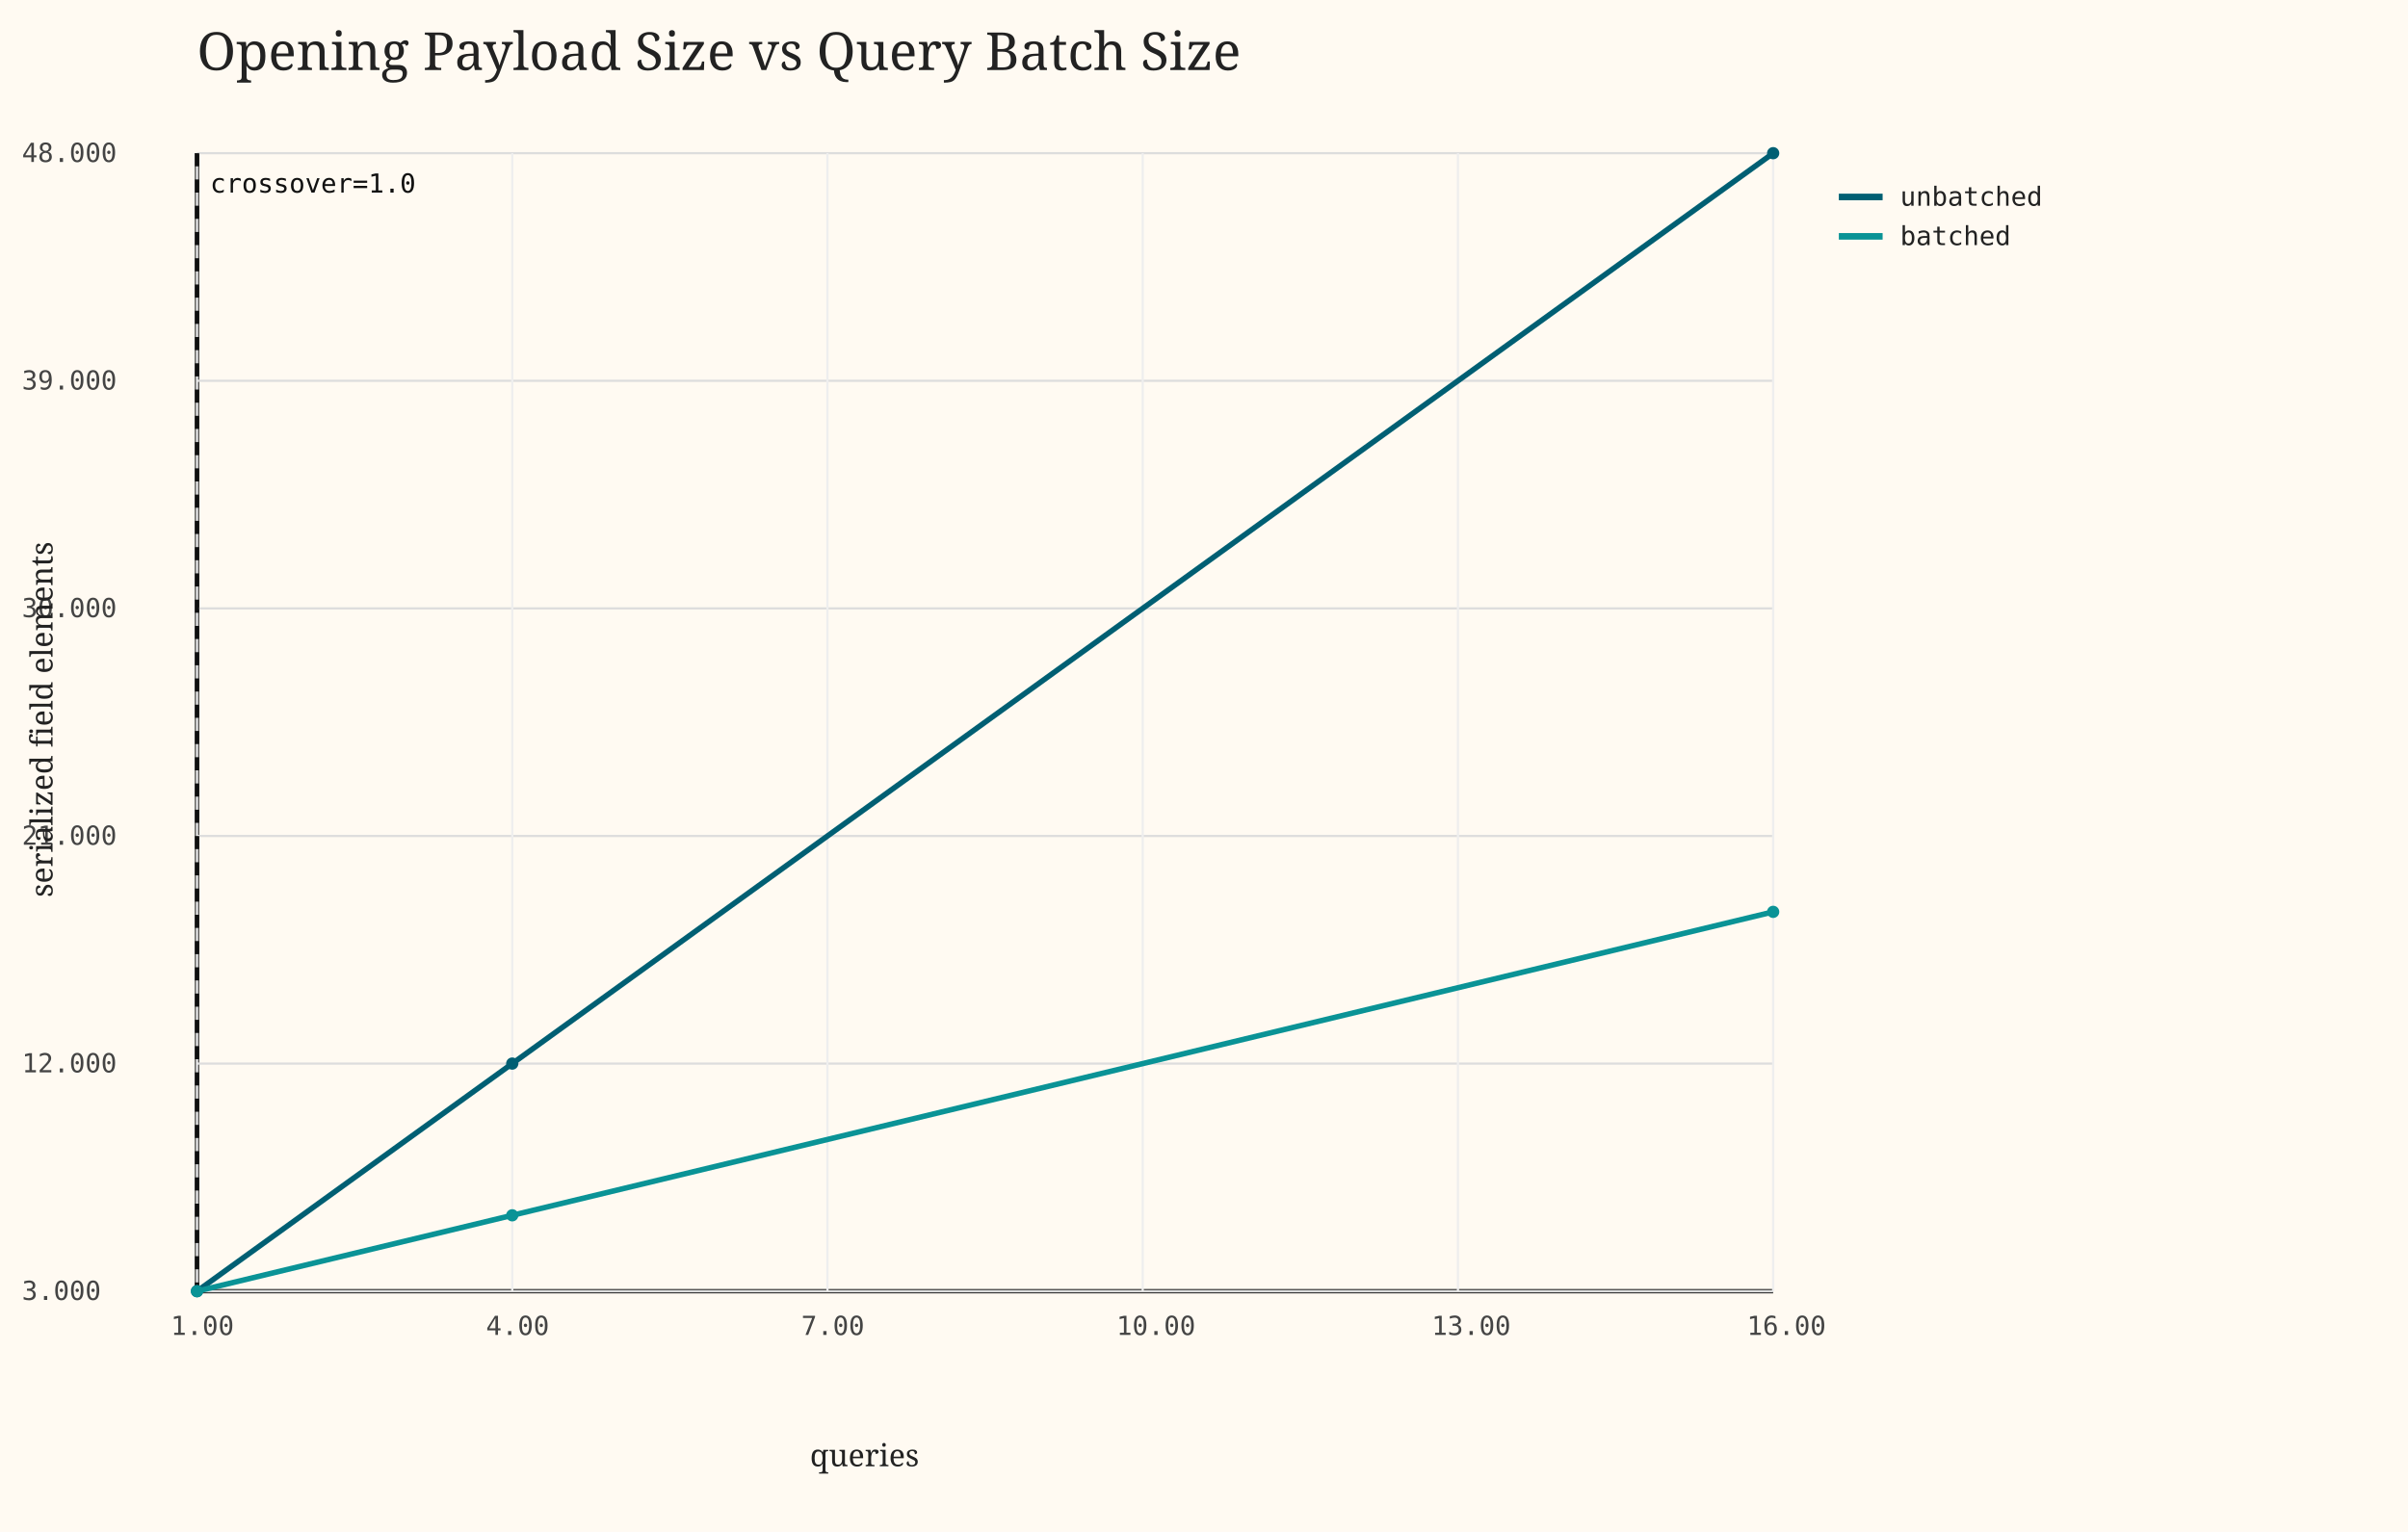
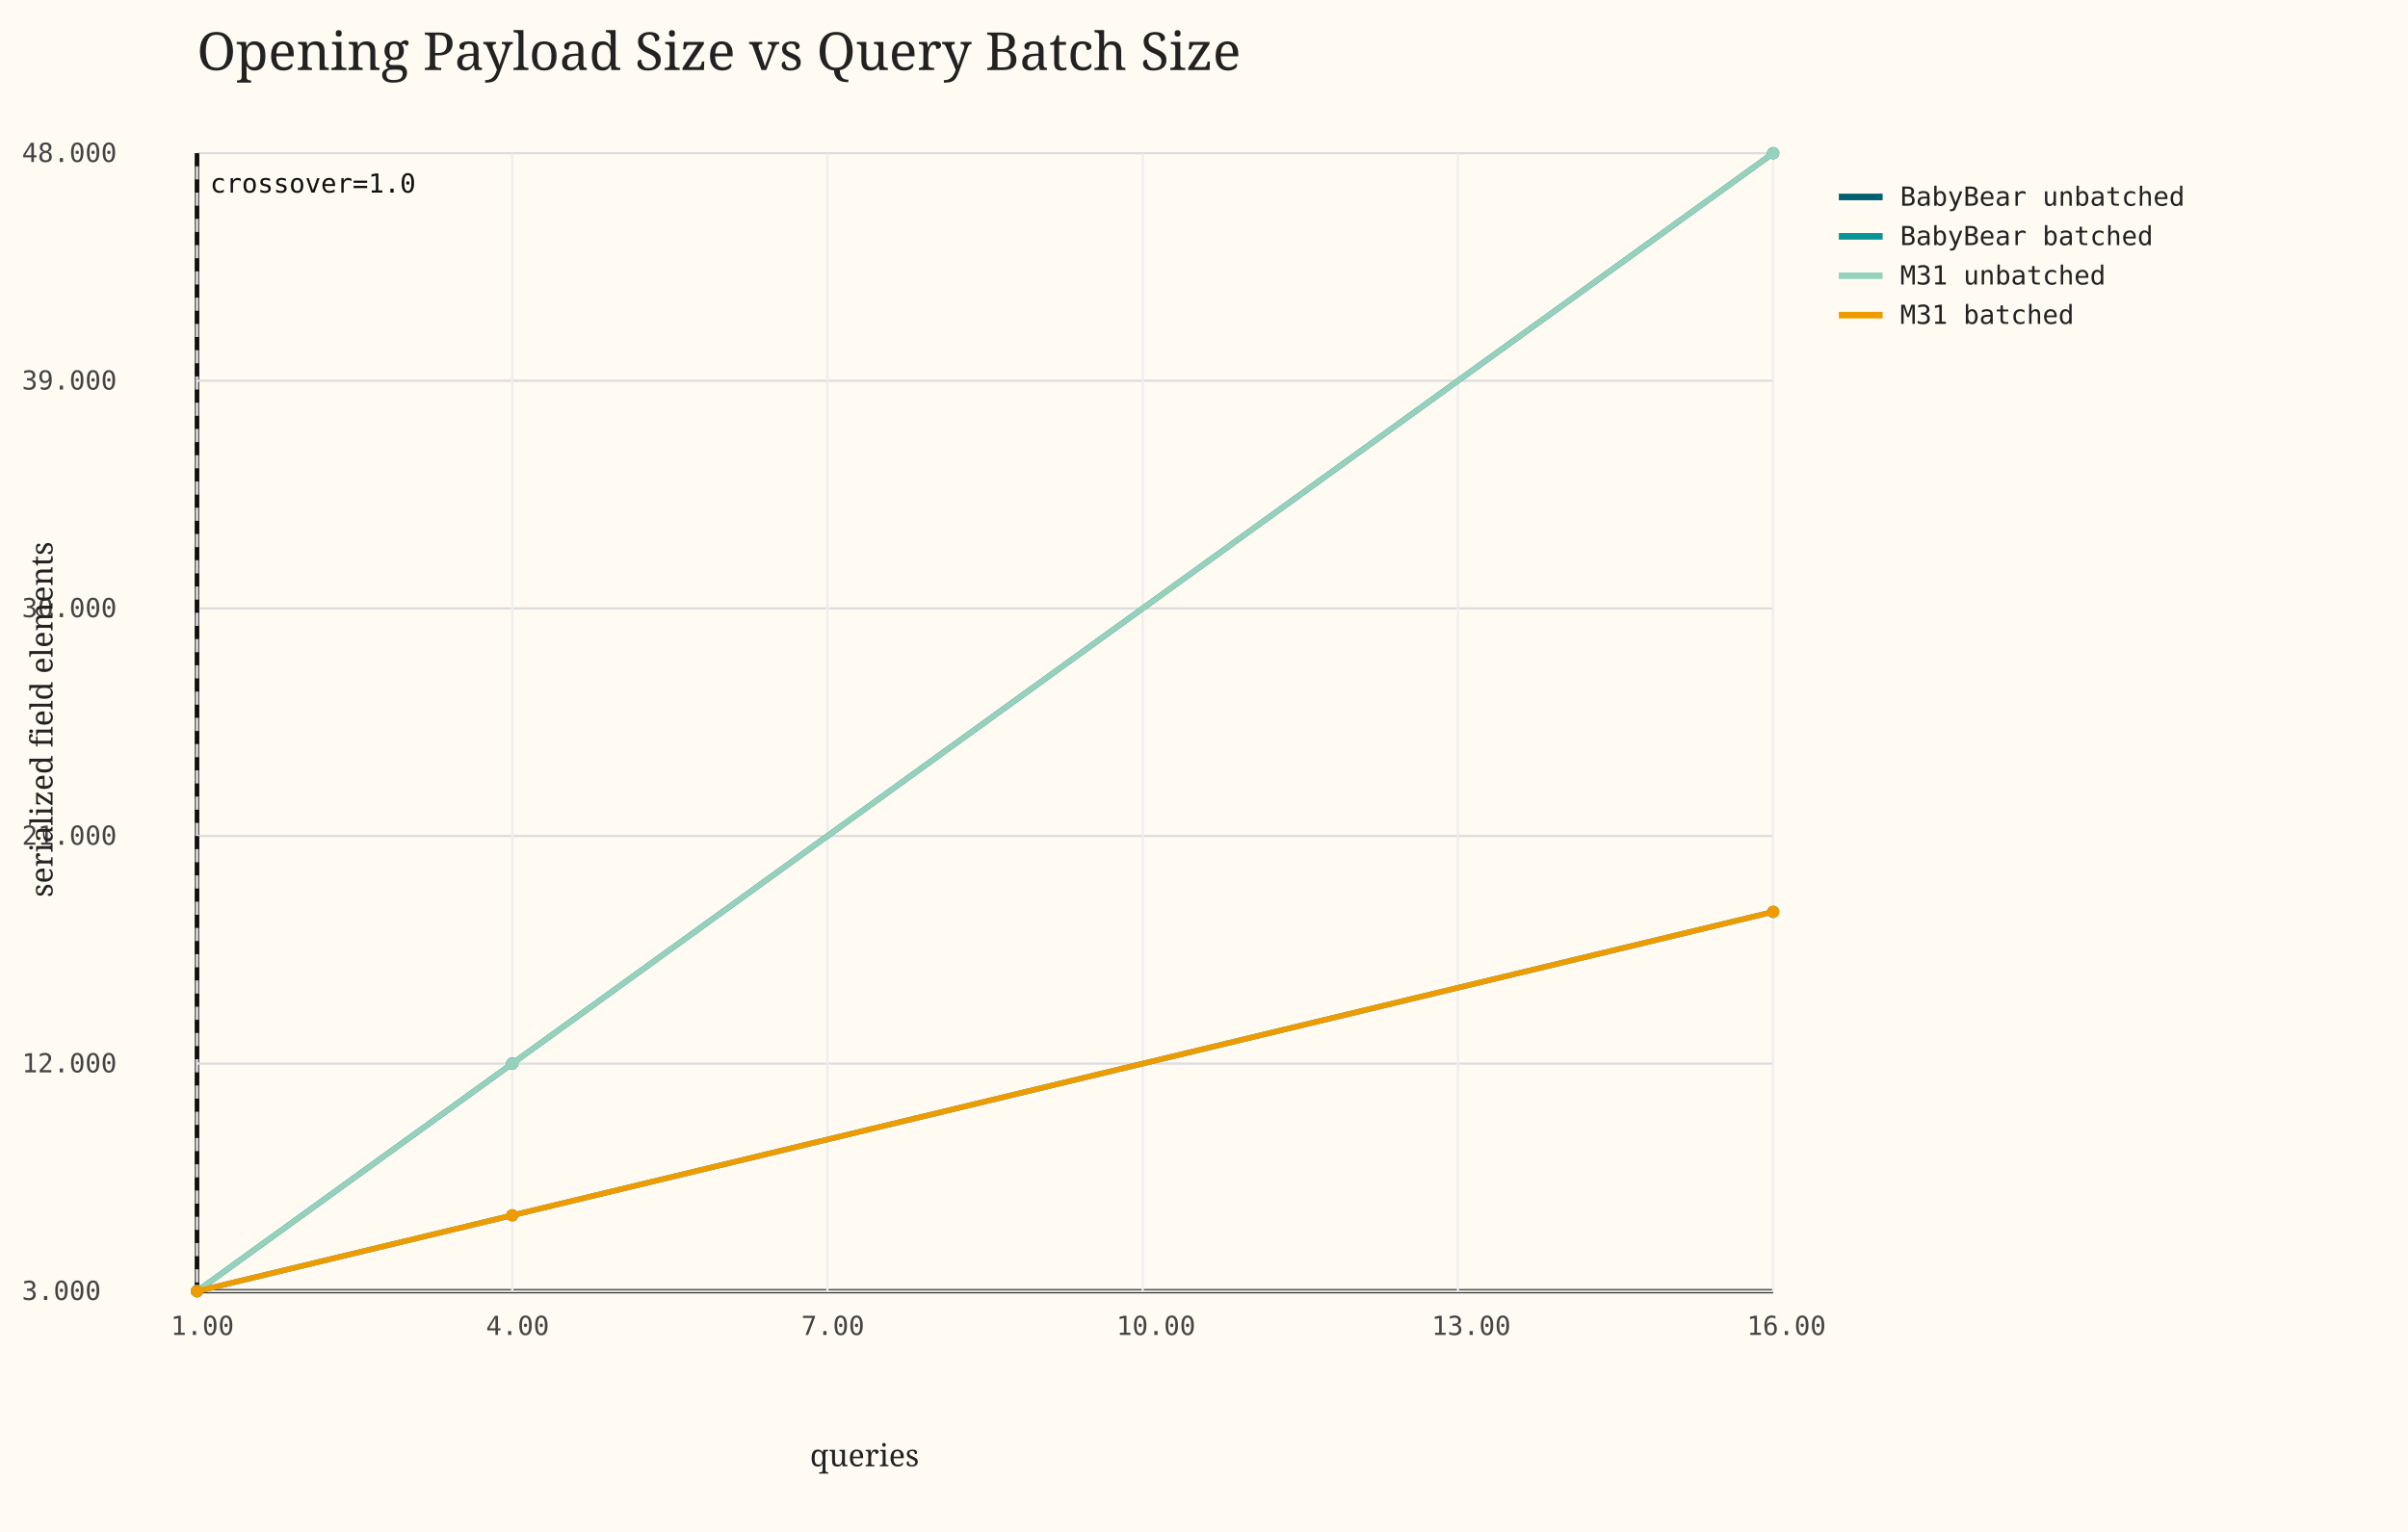
<svg xmlns="http://www.w3.org/2000/svg" width="1100" height="700" viewBox="0 0 1100 700">
  <rect x="0" y="0" width="1100" height="700" fill="#fffaf2" />
  <text x="90.0" y="32" font-size="24" fill="#222" font-family="Georgia">Opening Payload Size vs Query Batch Size</text>
  <line x1="90" y1="70" x2="90" y2="590" stroke="#333" stroke-width="2" />
  <line x1="90" y1="590" x2="810" y2="590" stroke="#333" stroke-width="2" />
  <line x1="90" y1="590.00" x2="810" y2="590.00" stroke="#ddd" stroke-width="1" />
  <text x="10" y="594.00" font-size="12" fill="#444" font-family="monospace">3.000</text>
  <line x1="90" y1="486.00" x2="810" y2="486.00" stroke="#ddd" stroke-width="1" />
  <text x="10" y="490.00" font-size="12" fill="#444" font-family="monospace">12.000</text>
  <line x1="90" y1="382.00" x2="810" y2="382.00" stroke="#ddd" stroke-width="1" />
  <text x="10" y="386.00" font-size="12" fill="#444" font-family="monospace">21.000</text>
  <line x1="90" y1="278.00" x2="810" y2="278.00" stroke="#ddd" stroke-width="1" />
  <text x="10" y="282.00" font-size="12" fill="#444" font-family="monospace">30.000</text>
  <line x1="90" y1="174.00" x2="810" y2="174.00" stroke="#ddd" stroke-width="1" />
  <text x="10" y="178.00" font-size="12" fill="#444" font-family="monospace">39.000</text>
  <line x1="90" y1="70.00" x2="810" y2="70.00" stroke="#ddd" stroke-width="1" />
  <text x="10" y="74.00" font-size="12" fill="#444" font-family="monospace">48.000</text>
  <line x1="90.00" y1="70" x2="90.00" y2="590" stroke="#eee" stroke-width="1" />
  <text x="78.00" y="610" font-size="12" fill="#444" font-family="monospace">1.00</text>
  <line x1="234.00" y1="70" x2="234.00" y2="590" stroke="#eee" stroke-width="1" />
  <text x="222.00" y="610" font-size="12" fill="#444" font-family="monospace">4.00</text>
  <line x1="378.00" y1="70" x2="378.00" y2="590" stroke="#eee" stroke-width="1" />
  <text x="366.00" y="610" font-size="12" fill="#444" font-family="monospace">7.00</text>
  <line x1="522.00" y1="70" x2="522.00" y2="590" stroke="#eee" stroke-width="1" />
  <text x="510.00" y="610" font-size="12" fill="#444" font-family="monospace">10.00</text>
  <line x1="666.00" y1="70" x2="666.00" y2="590" stroke="#eee" stroke-width="1" />
  <text x="654.00" y="610" font-size="12" fill="#444" font-family="monospace">13.00</text>
  <line x1="810.00" y1="70" x2="810.00" y2="590" stroke="#eee" stroke-width="1" />
  <text x="798.00" y="610" font-size="12" fill="#444" font-family="monospace">16.00</text>
  <line x1="90.00" y1="70" x2="90.00" y2="590" stroke="#111" stroke-dasharray="6 6" stroke-width="2" />
  <text x="96.00" y="88" font-size="12" fill="#111" font-family="monospace">crossover=1.0</text>
  <path d="M 90.00 590.00 L 234.00 486.00 L 810.00 70.00" stroke="#005f73" stroke-width="2.5" fill="none" />
  <circle cx="90.00" cy="590.00" r="2.8" fill="#005f73" />
  <circle cx="234.00" cy="486.00" r="2.8" fill="#005f73" />
  <circle cx="810.00" cy="70.00" r="2.8" fill="#005f73" />
  <path d="M 90.00 590.00 L 234.00 555.33 L 810.00 416.67" stroke="#0a9396" stroke-width="2.5" fill="none" />
  <circle cx="90.00" cy="590.00" r="2.8" fill="#0a9396" />
  <circle cx="234.00" cy="555.33" r="2.8" fill="#0a9396" />
  <circle cx="810.00" cy="416.67" r="2.8" fill="#0a9396" />
+   <path d="M 90.00 590.00 L 234.00 486.00 L 810.00 70.00" stroke="#94d2bd" stroke-width="2.5" fill="none" />
+   <circle cx="90.00" cy="590.00" r="2.8" fill="#94d2bd" />
+   <circle cx="234.00" cy="486.00" r="2.8" fill="#94d2bd" />
+   <circle cx="810.00" cy="70.00" r="2.8" fill="#94d2bd" />
+   <path d="M 90.00 590.00 L 234.00 555.33 L 810.00 416.67" stroke="#ee9b00" stroke-width="2.5" fill="none" />
+   <circle cx="90.00" cy="590.00" r="2.8" fill="#ee9b00" />
+   <circle cx="234.00" cy="555.33" r="2.8" fill="#ee9b00" />
+   <circle cx="810.00" cy="416.67" r="2.8" fill="#ee9b00" />
  <line x1="840" y1="90" x2="860" y2="90" stroke="#005f73" stroke-width="3" />
-   <text x="868" y="94" font-size="12" fill="#222" font-family="monospace">unbatched</text>
+   <text x="868" y="94" font-size="12" fill="#222" font-family="monospace">BabyBear unbatched</text>
  <line x1="840" y1="108" x2="860" y2="108" stroke="#0a9396" stroke-width="3" />
-   <text x="868" y="112" font-size="12" fill="#222" font-family="monospace">batched</text>
+   <text x="868" y="112" font-size="12" fill="#222" font-family="monospace">BabyBear batched</text>
+   <line x1="840" y1="126" x2="860" y2="126" stroke="#94d2bd" stroke-width="3" />
+   <text x="868" y="130" font-size="12" fill="#222" font-family="monospace">M31 unbatched</text>
+   <line x1="840" y1="144" x2="860" y2="144" stroke="#ee9b00" stroke-width="3" />
+   <text x="868" y="148" font-size="12" fill="#222" font-family="monospace">M31 batched</text>
  <text x="370" y="670" font-size="14" fill="#222" font-family="Georgia">queries</text>
  <text transform="translate(24,410) rotate(-90)" font-size="14" fill="#222" font-family="Georgia">serialized field elements</text>
</svg>
